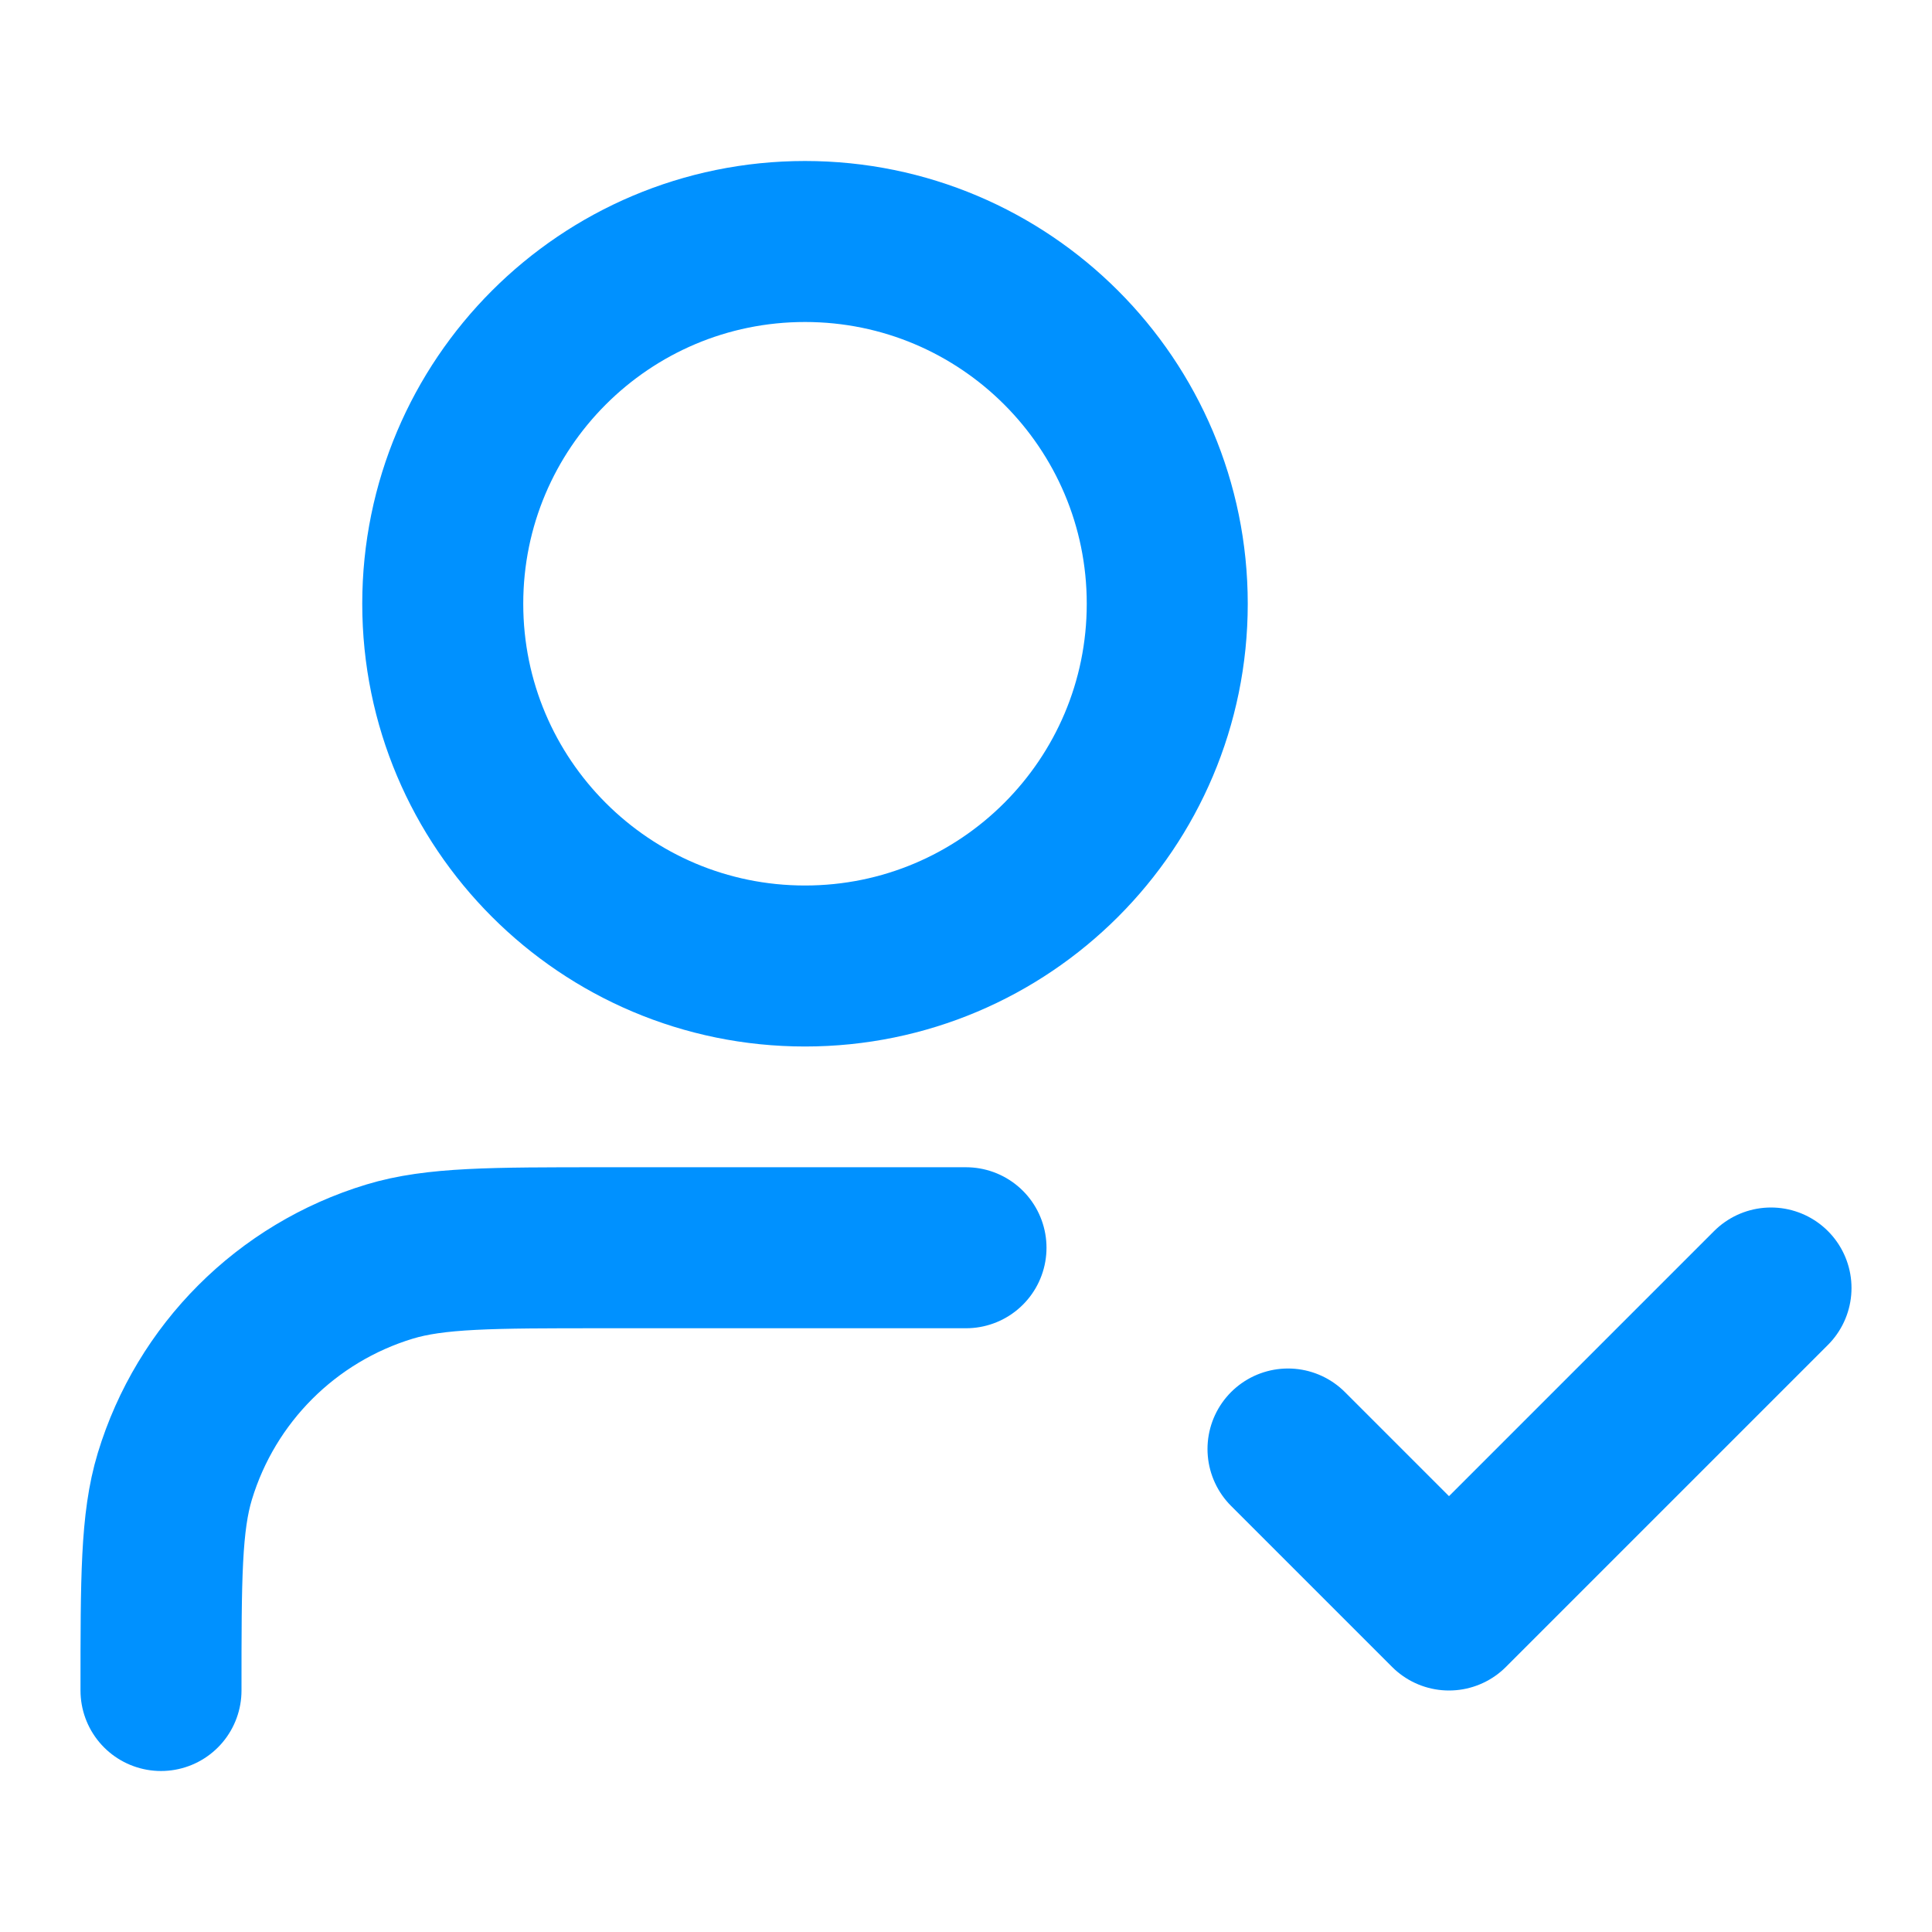
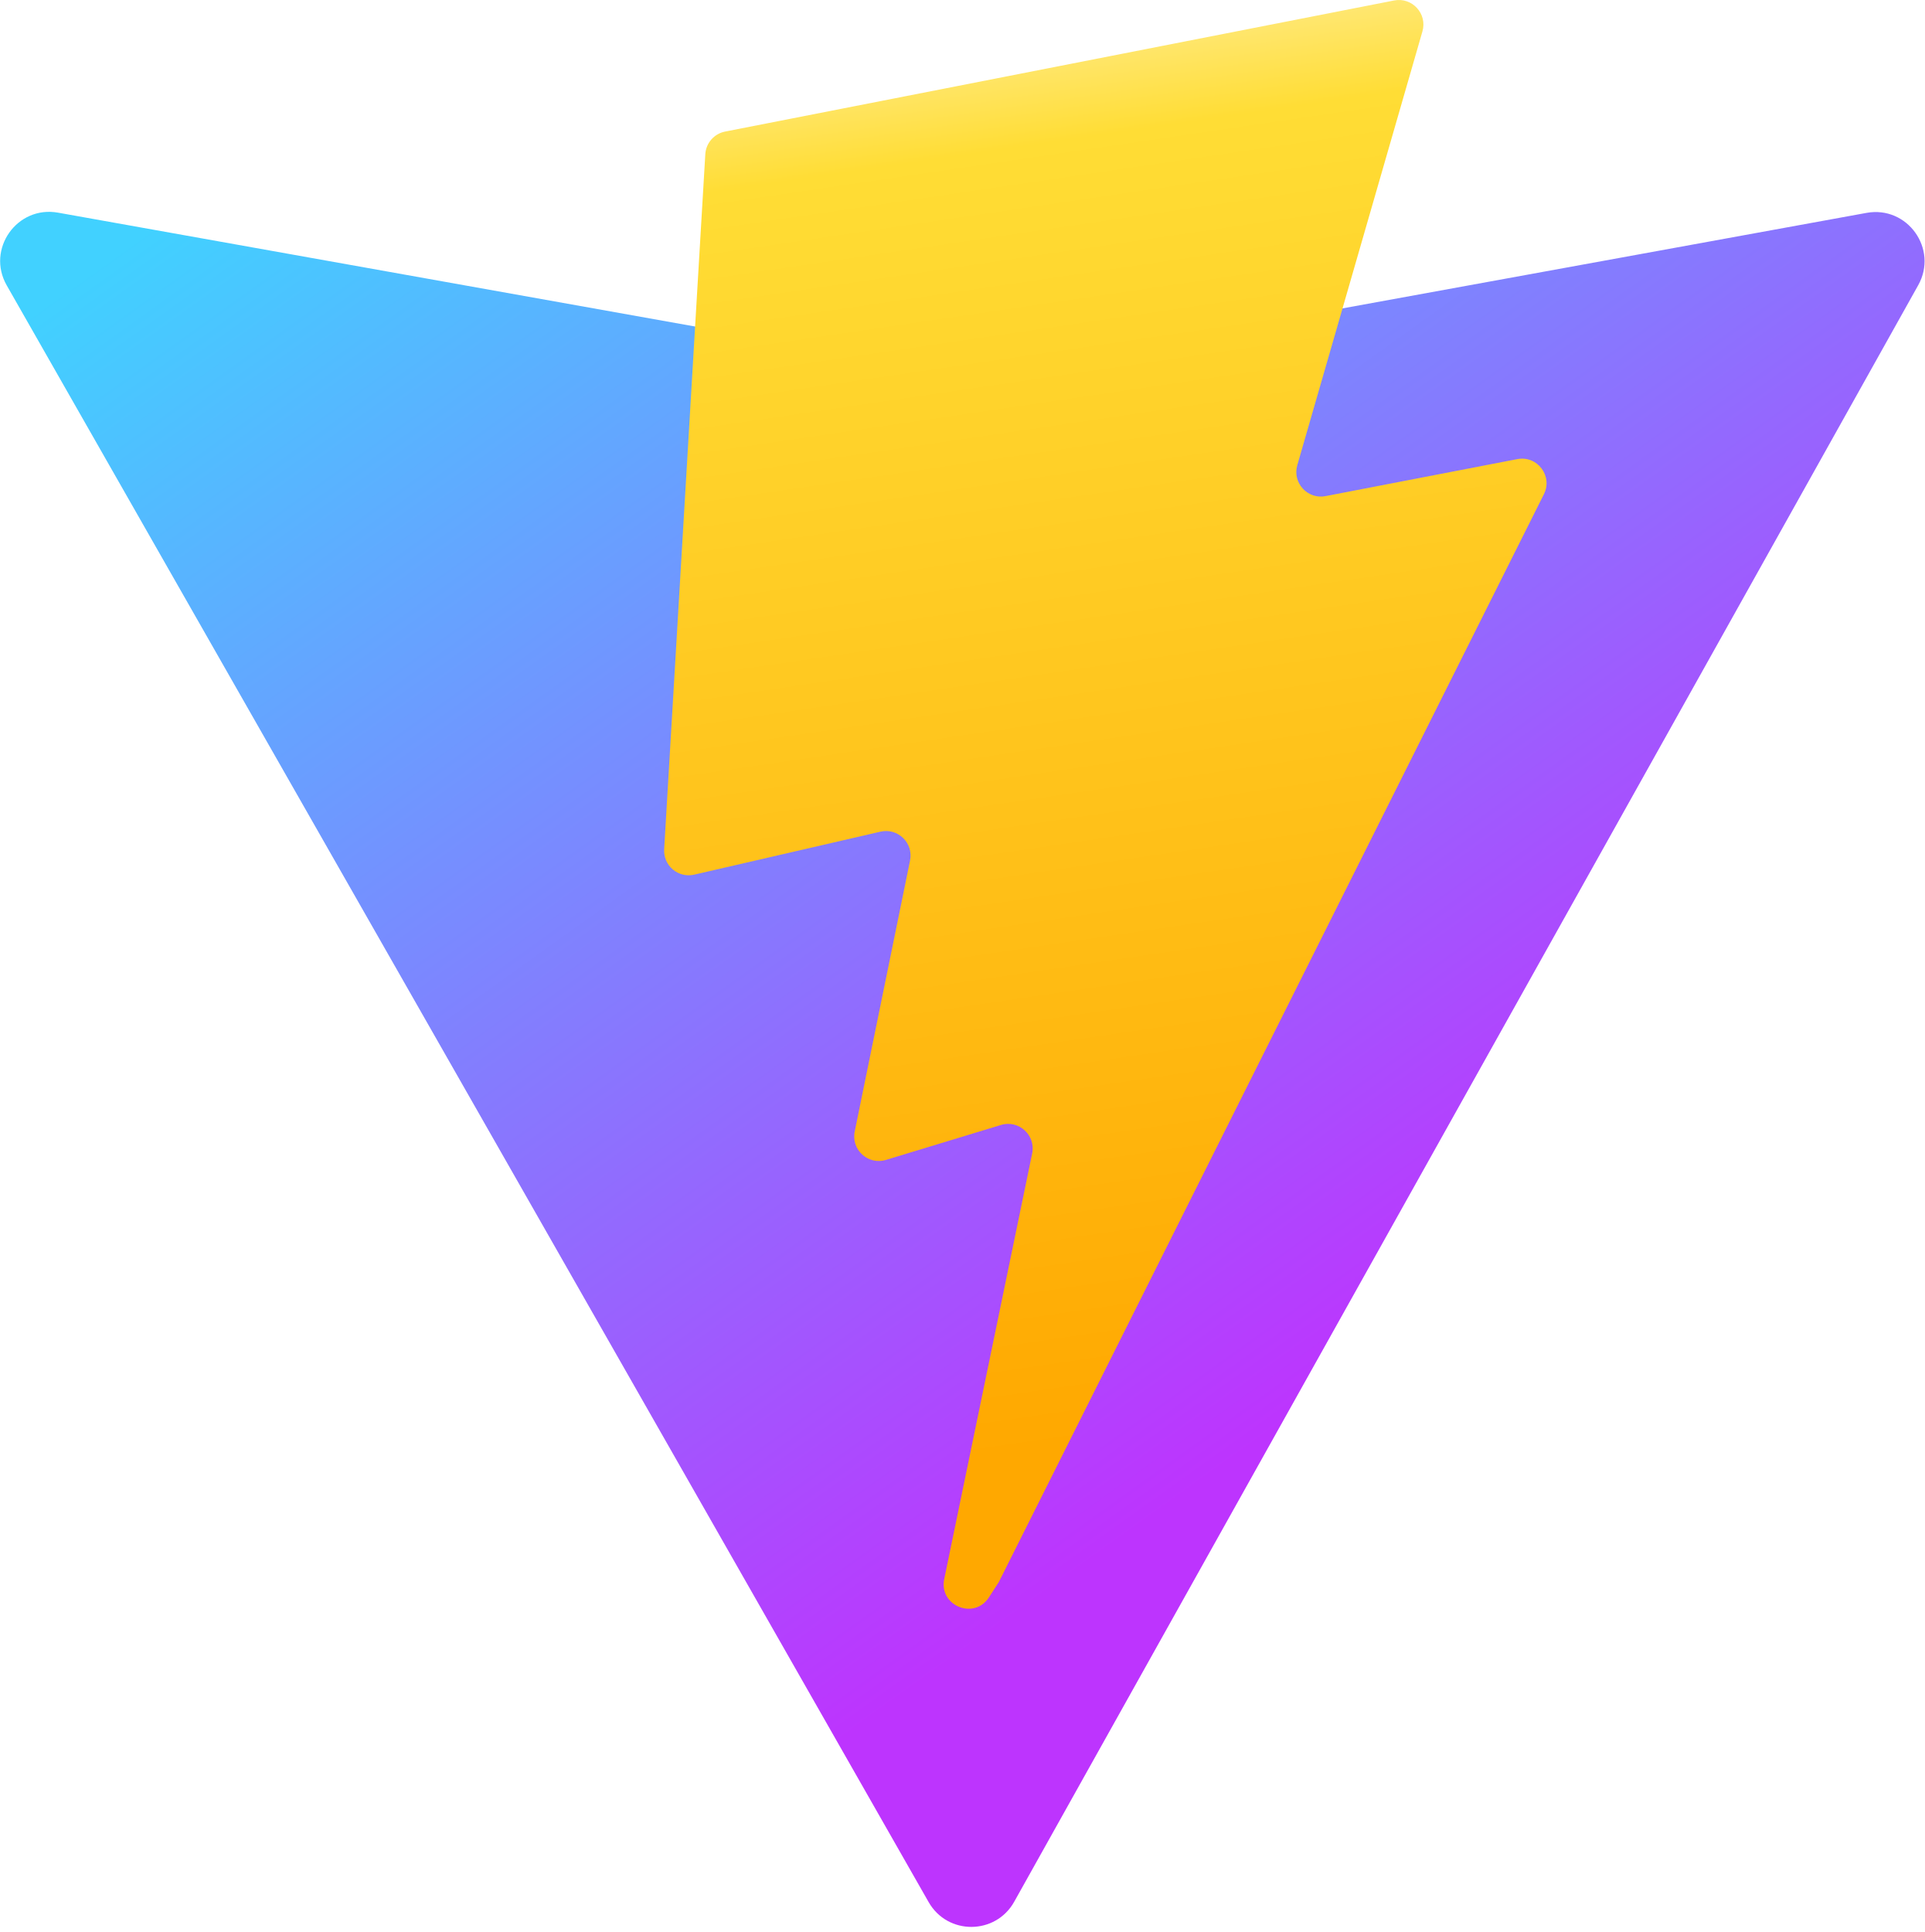
- <svg xmlns="http://www.w3.org/2000/svg" viewBox="0 0 24 24" fill="none">
-   <g id="SVGRepo_bgCarrier" stroke-width="0" />
-   <g id="SVGRepo_tracerCarrier" stroke-linecap="round" stroke-linejoin="round" />
-   <g id="SVGRepo_iconCarrier">
-     <path d="M12 15.5H7.5C6.104 15.5 5.407 15.5 4.839 15.672C3.56 16.06 2.56 17.061 2.172 18.339C2 18.907 2 19.604 2 21M16 18L18 20L22 16M14.5 7.5C14.5 9.985 12.485 12 10 12C7.515 12 5.5 9.985 5.5 7.5C5.5 5.015 7.515 3 10 3C12.485 3 14.5 5.015 14.5 7.5Z" stroke="#0091ff" stroke-width="2" stroke-linecap="round" stroke-linejoin="round" />
-   </g>
+ <svg xmlns="http://www.w3.org/2000/svg" aria-hidden="true" role="img" class="iconify iconify--logos" width="31.88" height="32" preserveAspectRatio="xMidYMid meet" viewBox="0 0 256 257">
+   <defs>
+     <linearGradient id="IconifyId1813088fe1fbc01fb466" x1="-.828%" x2="57.636%" y1="7.652%" y2="78.411%">
+       <stop offset="0%" stop-color="#41D1FF" />
+       <stop offset="100%" stop-color="#BD34FE" />
+     </linearGradient>
+     <linearGradient id="IconifyId1813088fe1fbc01fb467" x1="43.376%" x2="50.316%" y1="2.242%" y2="89.03%">
+       <stop offset="0%" stop-color="#FFEA83" />
+       <stop offset="8.333%" stop-color="#FFDD35" />
+       <stop offset="100%" stop-color="#FFA800" />
+     </linearGradient>
+   </defs>
+   <path fill="url(#IconifyId1813088fe1fbc01fb466)" d="M255.153 37.938L134.897 252.976c-2.483 4.44-8.862 4.466-11.382.048L.875 37.958c-2.746-4.814 1.371-10.646 6.827-9.67l120.385 21.517a6.537 6.537 0 0 0 2.322-.004l117.867-21.483c5.438-.991 9.574 4.796 6.877 9.62Z" />
+   <path fill="url(#IconifyId1813088fe1fbc01fb467)" d="M185.432.063L96.44 17.501a3.268 3.268 0 0 0-2.634 3.014l-5.474 92.456a3.268 3.268 0 0 0 3.997 3.378l24.777-5.718c2.318-.535 4.413 1.507 3.936 3.838l-7.361 36.047c-.495 2.426 1.782 4.5 4.151 3.78l15.304-4.649c2.372-.72 4.652 1.36 4.15 3.788l-11.698 56.621c-.732 3.542 3.979 5.473 5.943 2.437l1.313-2.028l72.516-144.72c1.215-2.423-.88-5.186-3.54-4.672l-25.505 4.922c-2.396.462-4.435-1.77-3.759-4.114l16.646-57.705c.677-2.35-1.37-4.583-3.769-4.113Z" />
</svg>
